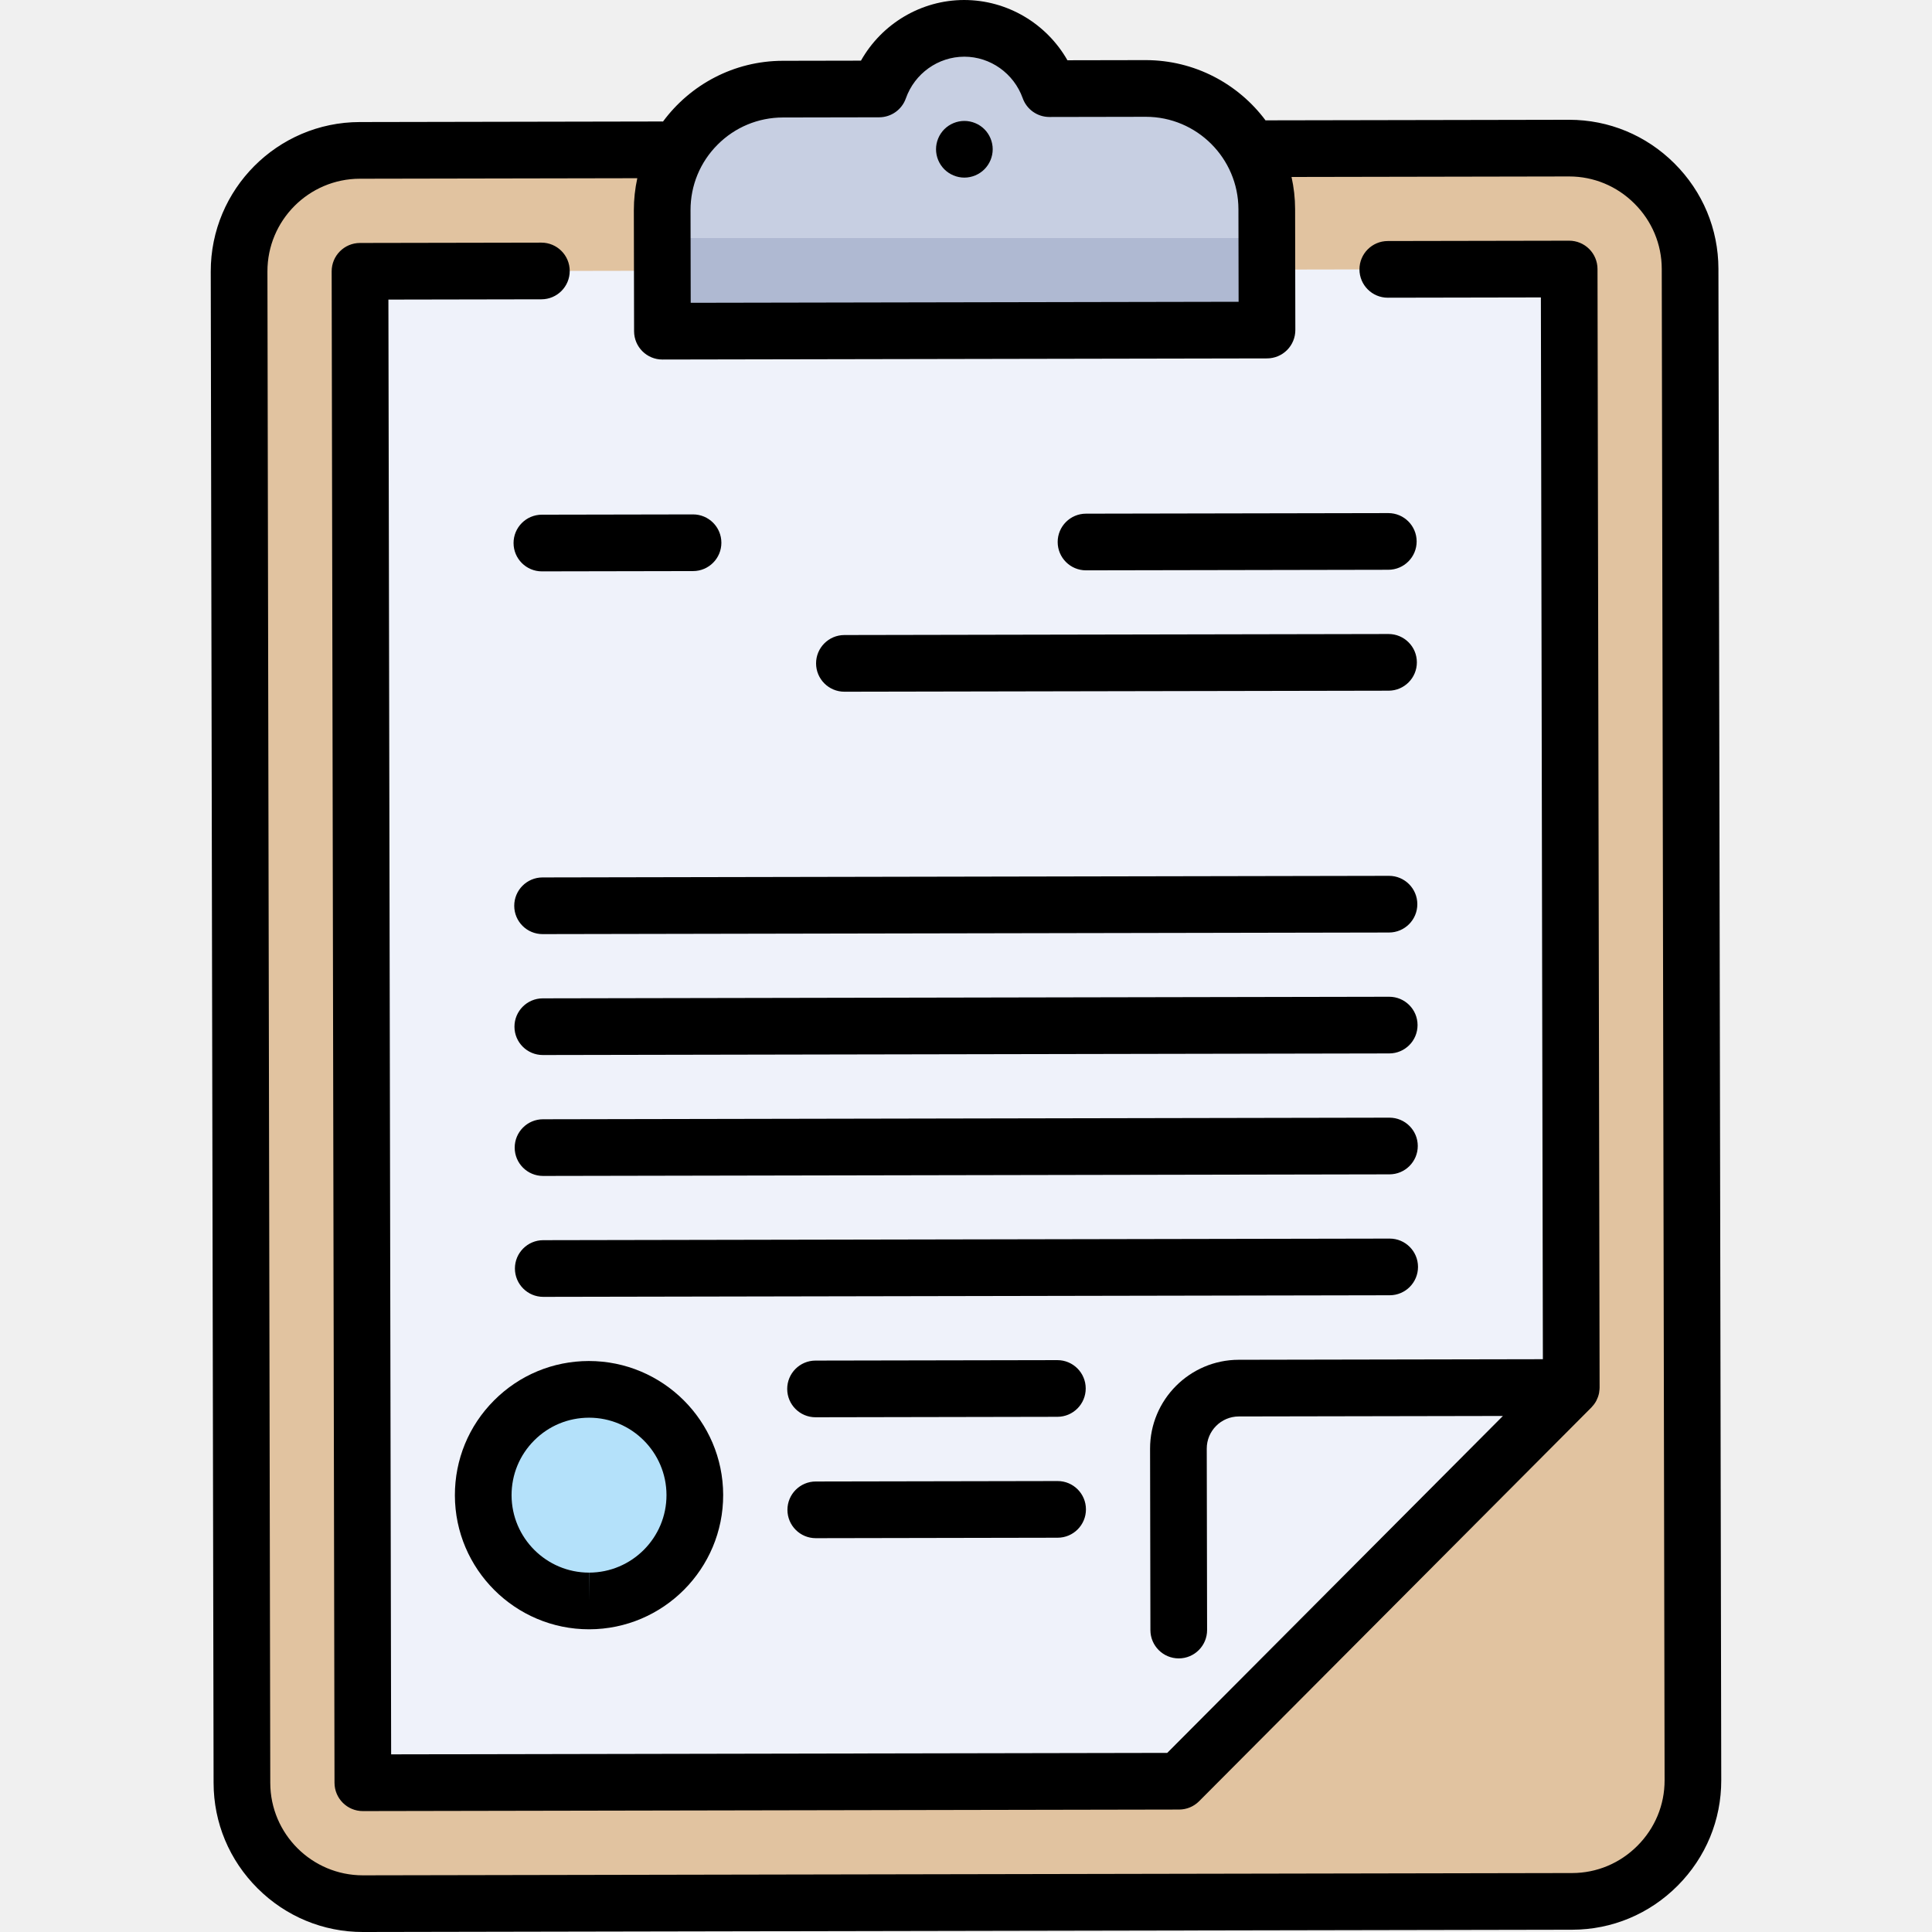
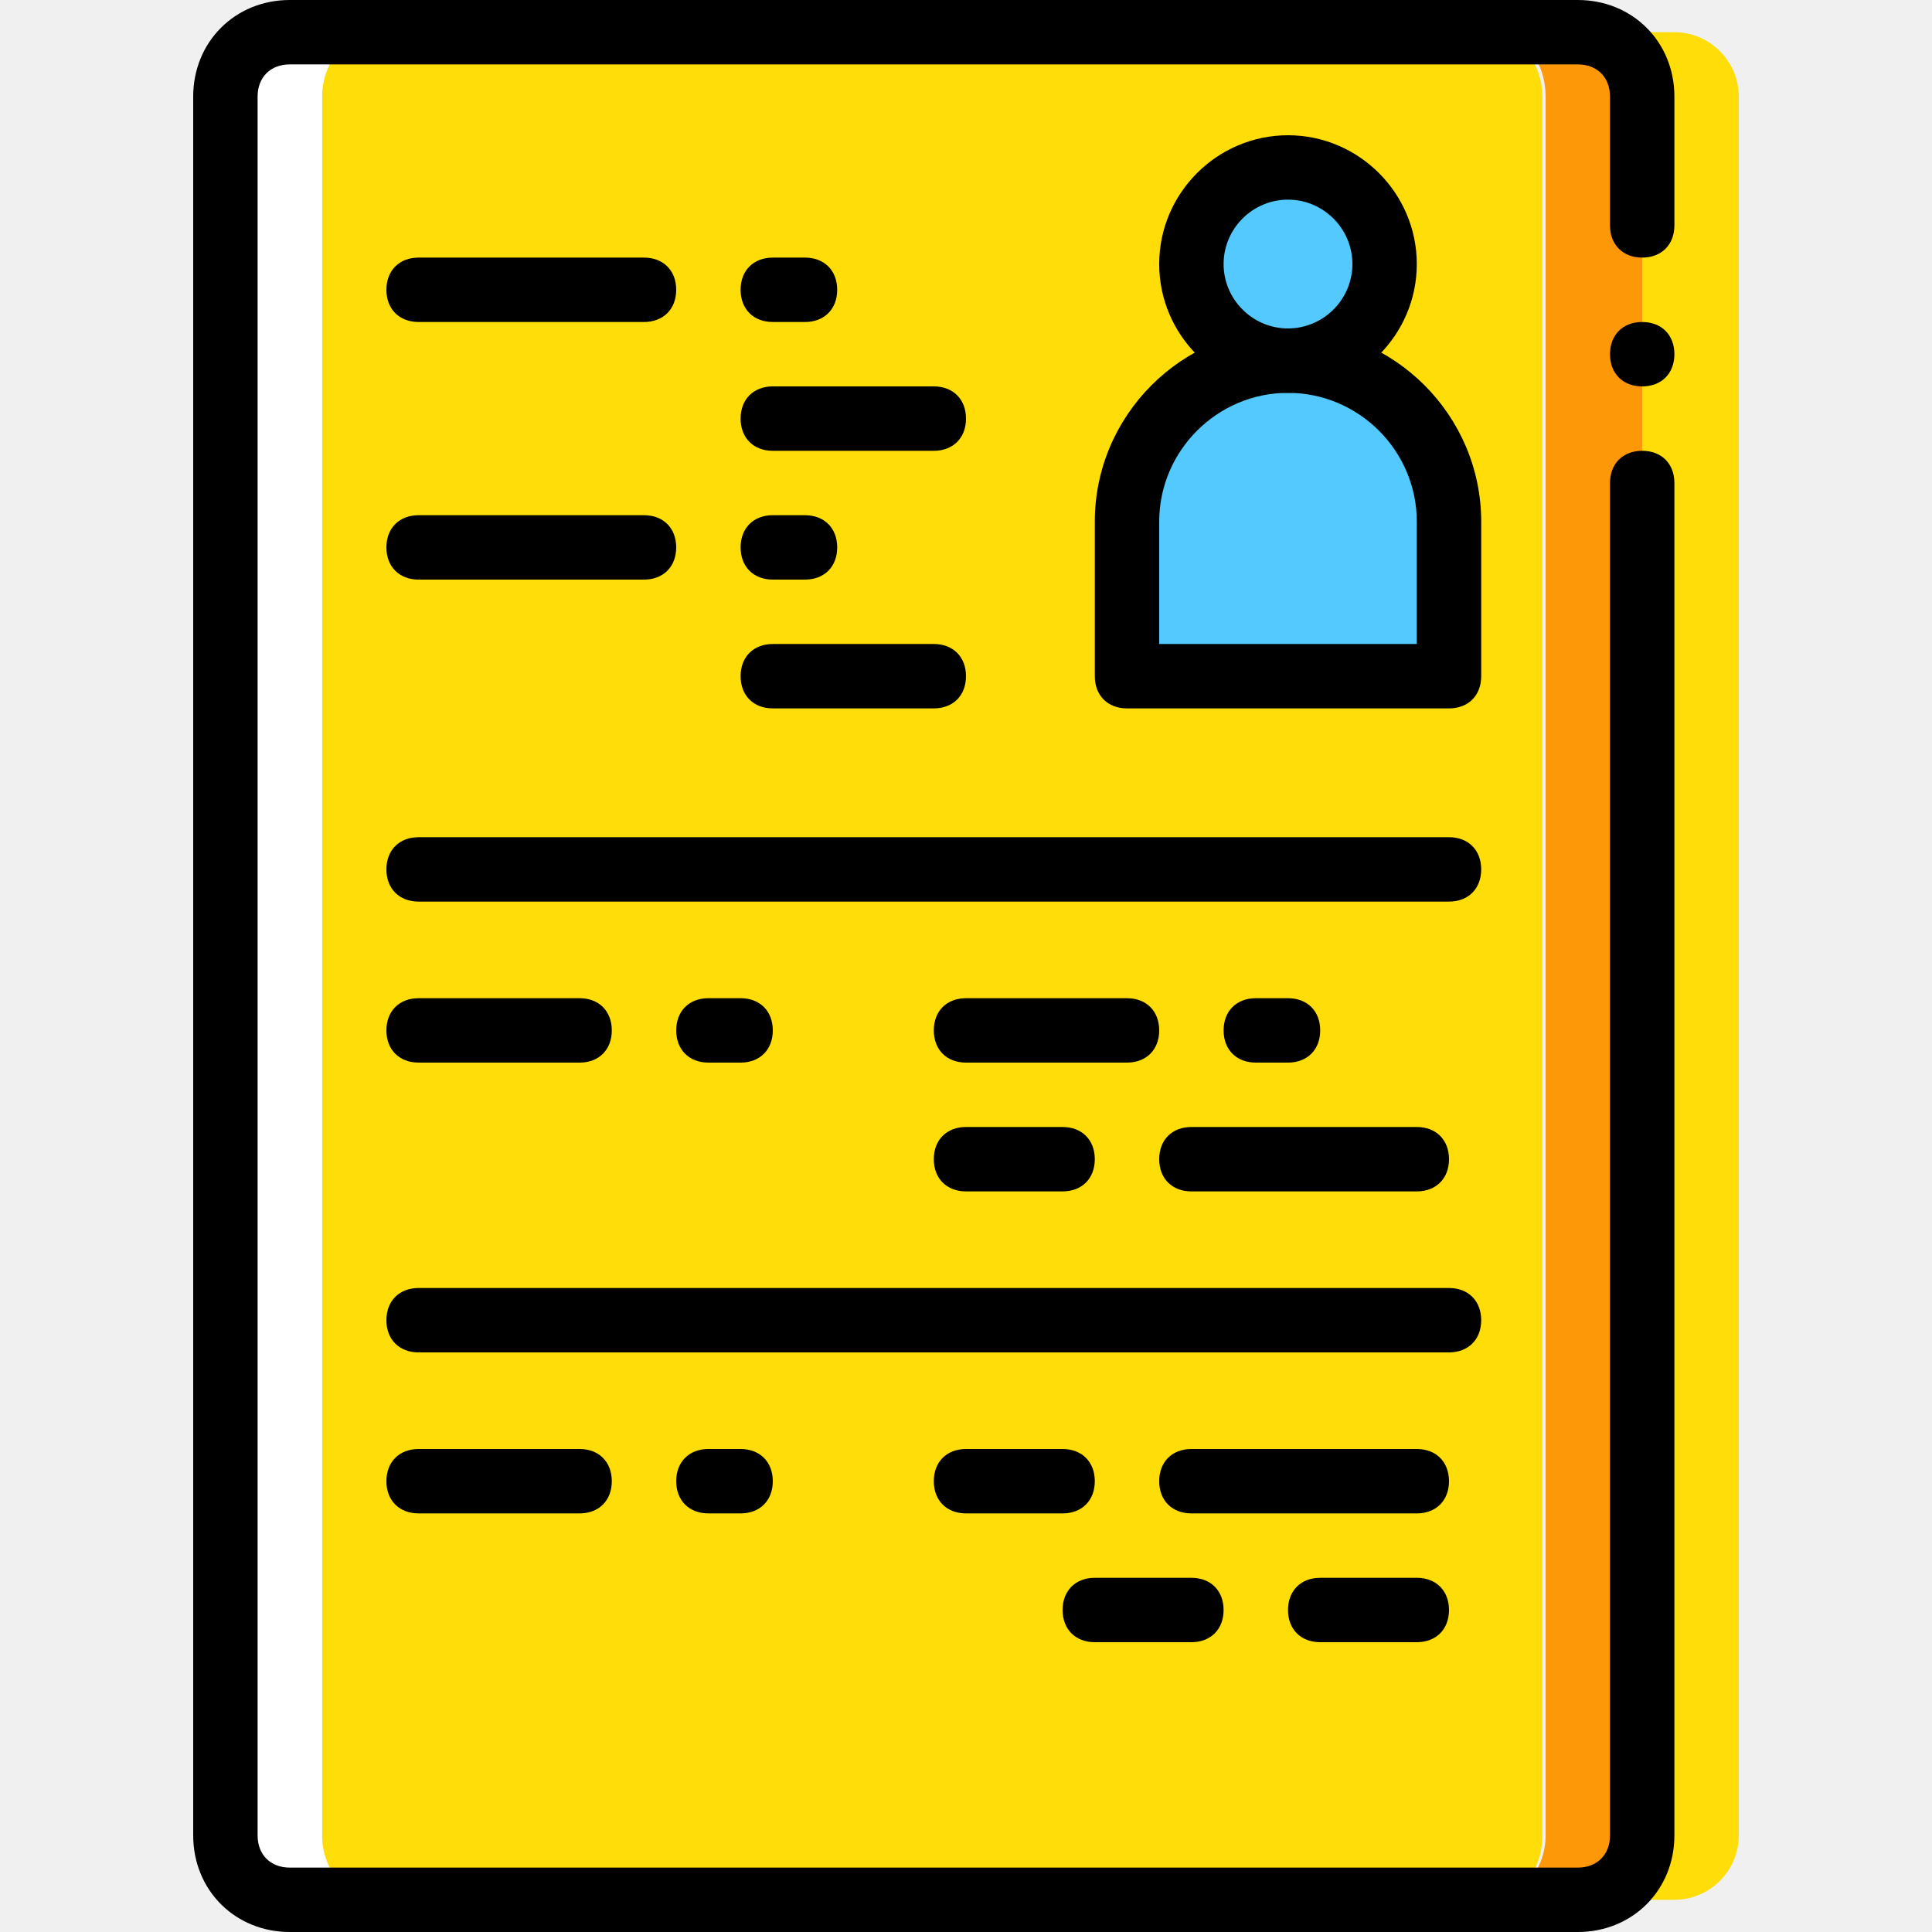
- <svg xmlns="http://www.w3.org/2000/svg" version="1.1" id="Layer_1" x="0px" y="0px" viewBox="0 0 511.999 511.999" style="enable-background:new 0 0 511.999 511.999;" xml:space="preserve">
-   <path style="fill:#E1C3A0;" d="M335.673,39.404l80.111-0.15c17.624-0.033,32.071,14.36,32.104,31.984l0.753,400.547  c0.033,17.624-14.36,32.071-31.984,32.104L96.22,504.49c-17.624,0.033-32.071-14.36-32.104-31.984L63.363,71.959  c-0.033-17.624,14.36-32.071,31.984-32.104l80.109-0.15" />
-   <polyline style="fill:#EFF2FA;" points="367.779,71.387 415.845,71.296 416.407,367.087 312.675,472.031 96.159,472.446   95.406,71.899 143.472,71.808 " />
-   <circle style="fill:#B4E1FA;" cx="156.095" cy="396.232" r="28.038" />
-   <path style="fill:#C7CFE2;" d="M303.601,23.442l-25.505,0.048c-3.329-9.307-12.143-16-22.591-15.98  c-10.449,0.02-19.238,6.745-22.531,16.064l-25.505,0.048c-17.697,0.033-32.017,14.407-31.984,32.104l0.06,32.044l160.219-0.301  l-0.03-16.022l-0.03-16.022C335.672,37.728,321.298,23.409,303.601,23.442z" />
-   <rect x="175.512" y="63.086" style="fill:#AFB9D2;" width="160.219" height="24.534" />
-   <path d="M455.399,71.222c-0.02-10.53-4.163-20.445-11.665-27.919c-7.485-7.457-17.386-11.56-27.887-11.56c-0.025,0-0.051,0-0.076,0  l-80.111,0.15c-0.092,0-0.182,0.011-0.273,0.014c-7.227-9.687-18.784-15.976-31.798-15.976l-20.709,0.039  C277.34,6.239,266.93,0,255.49,0c-11.414,0.021-21.818,6.301-27.327,16.073l-20.708,0.039c-13.008,0.024-24.555,6.36-31.749,16.095  c-0.084-0.003-0.165-0.013-0.25-0.013c-0.005,0-0.01,0-0.015,0l-80.11,0.15c-21.81,0.041-39.52,17.818-39.48,39.628l0.753,400.548  c0.02,10.529,4.163,20.445,11.665,27.919c7.485,7.456,17.385,11.56,27.887,11.56c0.025,0,0.051,0,0.076,0l320.437-0.603  c10.53-0.02,20.446-4.163,27.92-11.665c7.474-7.502,11.58-17.434,11.56-27.963L455.399,71.222z M190.149,38.351  c4.625-4.642,10.782-7.206,17.335-7.218l25.505-0.048c3.178-0.006,6.008-2.012,7.067-5.008c2.332-6.6,8.547-11.043,15.496-11.056  c6.902,0,13.122,4.42,15.474,10.998c1.068,2.988,3.899,4.982,7.072,4.982c0.004,0,0.009,0,0.014,0l25.552-0.048  c13.501,0,24.507,10.985,24.533,24.487l0.046,24.534l-145.199,0.272l-0.046-24.534C182.984,49.159,185.524,42.994,190.149,38.351z   M433.95,489.132c-4.642,4.66-10.789,7.233-17.307,7.245l-320.438,0.603c-0.016,0-0.031,0-0.047,0  c-13.506,0-24.508-10.975-24.533-24.487L70.873,71.944c-0.025-13.527,10.96-24.555,24.487-24.58l73.532-0.138  c-0.599,2.745-0.922,5.591-0.916,8.514l0.061,32.044c0.008,4.144,3.369,7.496,7.51,7.496c0.005,0,0.01,0,0.015,0l160.219-0.301  c1.992-0.004,3.9-0.798,5.306-2.21c1.406-1.411,2.193-3.323,2.19-5.315l-0.06-32.044c-0.005-2.922-0.339-5.767-0.95-8.51  l73.534-0.138c0.016,0,0.031,0,0.047,0c6.5,0,12.638,2.548,17.287,7.181c4.66,4.642,7.234,10.789,7.246,17.307l0.753,400.547  C441.143,478.315,438.593,484.471,433.95,489.132z" />
-   <path d="M423.355,71.282c-0.004-1.992-0.798-3.9-2.21-5.306c-1.408-1.402-3.314-2.19-5.3-2.19c-0.004,0-0.009,0-0.014,0  l-48.066,0.09c-4.148,0.008-7.504,3.377-7.496,7.524c0.008,4.144,3.369,7.496,7.51,7.496c0.005,0,0.01,0,0.015,0l40.555-0.076  l0.529,281.384l-80.61,0.151c-12.976,0.024-23.512,10.6-23.488,23.576l0.09,48.065c0.008,4.144,3.369,7.496,7.51,7.496  c0.005,0,0.01,0,0.015,0c4.148-0.008,7.504-3.377,7.496-7.524l-0.09-48.065c-0.009-4.693,3.802-8.519,8.496-8.528l69.989-0.131  l-88.956,89.29l-205.674,0.387l-0.725-385.526l40.555-0.076c4.148-0.008,7.504-3.377,7.496-7.524  c-0.008-4.143-3.369-7.496-7.51-7.496c-0.005,0-0.01,0-0.015,0l-48.066,0.09c-4.148,0.008-7.504,3.377-7.496,7.524l0.753,400.547  c0.008,4.143,3.369,7.496,7.51,7.496c0.005,0,0.01,0,0.015,0l216.297-0.407c0.056,0,0.11-0.007,0.165-0.009  c0.189-0.005,0.379-0.011,0.567-0.03c0.123-0.012,0.243-0.035,0.366-0.053c0.12-0.018,0.24-0.032,0.359-0.055  c0.137-0.027,0.27-0.064,0.406-0.099c0.102-0.026,0.205-0.049,0.306-0.079c0.134-0.041,0.264-0.09,0.395-0.138  c0.099-0.036,0.2-0.069,0.298-0.11c0.125-0.052,0.246-0.113,0.368-0.171c0.099-0.048,0.2-0.092,0.297-0.144  c0.122-0.065,0.237-0.139,0.355-0.21c0.092-0.056,0.185-0.108,0.275-0.168c0.136-0.091,0.265-0.191,0.396-0.291  c0.065-0.05,0.132-0.094,0.195-0.146c0.198-0.162,0.388-0.334,0.568-0.516l103.934-104.326c0.017-0.017,0.029-0.036,0.046-0.053  c0.212-0.217,0.408-0.45,0.592-0.691c0.055-0.071,0.109-0.142,0.161-0.216c0.184-0.259,0.356-0.528,0.508-0.811  c0.018-0.033,0.032-0.068,0.049-0.102c0.135-0.262,0.252-0.535,0.356-0.813c0.025-0.068,0.051-0.134,0.074-0.202  c0.105-0.309,0.195-0.625,0.26-0.95c0.004-0.018,0.005-0.037,0.008-0.056c0.056-0.295,0.09-0.598,0.111-0.904  c0.006-0.09,0.01-0.179,0.013-0.269c0.003-0.083,0.012-0.165,0.012-0.248L423.355,71.282z" />
-   <path d="M255.566,47.069c1.973,0,3.915-0.811,5.307-2.203c1.402-1.402,2.203-3.335,2.203-5.317c0-1.973-0.801-3.905-2.203-5.307  c-1.392-1.392-3.335-2.193-5.307-2.193s-3.915,0.801-5.307,2.193c-1.402,1.402-2.203,3.335-2.203,5.307  c0,1.983,0.801,3.915,2.203,5.317C251.651,46.258,253.584,47.069,255.566,47.069z" />
-   <path d="M287.805,151.146c0.005,0,0.01,0,0.015,0l80.11-0.15c4.148-0.008,7.504-3.377,7.496-7.524  c-0.008-4.144-3.369-7.496-7.51-7.496c-0.005,0-0.01,0-0.015,0l-80.11,0.15c-4.148,0.008-7.504,3.377-7.496,7.524  C280.302,147.793,283.663,151.146,287.805,151.146z" />
-   <path d="M223.777,183.311c0.005,0,0.01,0,0.015,0l144.197-0.271c4.148-0.008,7.504-3.377,7.496-7.524  c-0.008-4.144-3.369-7.496-7.51-7.496c-0.005,0-0.01,0-0.015,0l-144.197,0.271c-4.148,0.008-7.504,3.377-7.496,7.524  C216.275,179.957,219.636,183.311,223.777,183.311z" />
-   <path d="M368.095,232.106c-0.005,0-0.01,0-0.015,0l-224.307,0.422c-4.148,0.008-7.504,3.377-7.496,7.524  c0.008,4.144,3.369,7.496,7.51,7.496c0.005,0,0.01,0,0.015,0l224.307-0.422c4.148-0.008,7.504-3.377,7.496-7.524  C375.598,235.459,372.237,232.106,368.095,232.106z" />
-   <path d="M368.155,264.15c-0.005,0-0.01,0-0.015,0l-224.307,0.422c-4.148,0.008-7.504,3.377-7.496,7.524  c0.008,4.144,3.369,7.496,7.51,7.496c0.005,0,0.01,0,0.015,0l224.307-0.422c4.148-0.008,7.504-3.377,7.496-7.524  C375.658,267.503,372.297,264.15,368.155,264.15z" />
-   <path d="M368.215,296.194c-0.005,0-0.01,0-0.015,0l-224.307,0.422c-4.148,0.008-7.504,3.377-7.496,7.524  c0.008,4.144,3.369,7.496,7.51,7.496c0.005,0,0.01,0,0.015,0l224.307-0.422c4.148-0.008,7.504-3.377,7.496-7.524  C375.718,299.547,372.357,296.194,368.215,296.194z" />
-   <path d="M375.786,335.734c-0.008-4.144-3.369-7.496-7.51-7.496c-0.005,0-0.01,0-0.015,0l-224.307,0.422  c-4.148,0.008-7.504,3.377-7.496,7.524c0.008,4.144,3.369,7.496,7.51,7.496c0.005,0,0.01,0,0.015,0l224.307-0.422  C372.438,343.25,375.794,339.882,375.786,335.734z" />
-   <path d="M216.142,375.589l64.088-0.121c4.148-0.008,7.504-3.377,7.496-7.524c-0.008-4.143-3.369-7.496-7.51-7.496  c-0.005,0-0.01,0-0.015,0l-64.088,0.121c-4.148,0.008-7.504,3.377-7.496,7.524c0.008,4.143,3.369,7.496,7.51,7.496  C216.133,375.589,216.138,375.589,216.142,375.589z" />
-   <path d="M216.188,407.632c0.005,0,0.01,0,0.015,0l64.088-0.121c4.148-0.008,7.504-3.377,7.496-7.524  c-0.008-4.143-3.369-7.496-7.51-7.496c-0.005,0-0.01,0-0.015,0l-64.088,0.121c-4.148,0.008-7.504,3.377-7.496,7.524  C208.685,404.279,212.047,407.632,216.188,407.632z" />
-   <path d="M136.097,143.922c0.008,4.144,3.369,7.496,7.51,7.496c0.005,0,0.01,0,0.015,0l40.055-0.075  c4.148-0.008,7.504-3.377,7.496-7.524c-0.008-4.144-3.369-7.496-7.51-7.496c-0.005,0-0.01,0-0.015,0l-40.055,0.075  C139.446,136.404,136.09,139.774,136.097,143.922z" />
-   <path d="M130.915,371.139c-6.701,6.726-10.382,15.66-10.365,25.156c0.037,19.565,15.984,35.483,35.549,35.483  c0.005,0,0.063,0,0.067,0c19.602-0.037,35.519-16.014,35.482-35.616c-0.037-19.565-15.983-35.482-35.615-35.482  C146.536,360.698,137.617,364.413,130.915,371.139z M176.627,396.191c0.021,11.319-9.171,20.545-20.489,20.567l-0.039,7.51v-7.51  c-11.297,0-20.506-9.192-20.528-20.49c-0.01-5.484,2.115-10.642,5.985-14.527c3.87-3.884,9.021-6.029,14.545-6.039  C167.398,375.702,176.605,384.892,176.627,396.191z" />
+ <svg xmlns="http://www.w3.org/2000/svg" version="1.1" id="Layer_1" x="0px" y="0px" viewBox="0 0 512 512" style="enable-background:new 0 0 512 512;" xml:space="preserve">
+   <g transform="translate(1 1)">
+     <g>
+       <path style="fill:#FFDD09;" d="M442.733,7.533h-23.04c8.533,0,14.507,7.68,14.507,17.067v460.8    c0,9.387-6.827,17.067-14.507,17.067h23.04c9.387,0,17.067-7.68,17.067-17.067V24.6C459.8,15.213,452.12,7.533,442.733,7.533" />
+       <path style="fill:#FFDD09;" d="M84.333,24.6v460.8c0,9.387,6.827,17.067,14.507,17.067h294.4c8.533,0,14.507-7.68,14.507-17.067    V24.6c0-9.387-6.827-17.067-14.507-17.067H98.84C91.16,7.533,84.333,15.213,84.333,24.6" />
+     </g>
+     <path style="fill:#FFFFFF;" d="M84.333,485.4V24.6c0-9.387,6.827-17.067,14.507-17.067H75.8c-9.387,0-17.067,7.68-17.067,17.067   v460.8c0,9.387,7.68,17.067,17.067,17.067h23.04C91.16,502.467,84.333,494.787,84.333,485.4" />
+     <path style="fill:#FD9808;" d="M417.133,7.533h-23.04c8.533,0,14.507,7.68,14.507,17.067v460.8c0,9.387-6.827,17.067-14.507,17.067   h23.04c9.387,0,17.067-7.68,17.067-17.067V24.6C434.2,15.213,426.52,7.533,417.133,7.533" />
+     <g>
+       <path style="fill:#54C9FD;" d="M383,178.2v-40.96c0-23.893-18.773-42.667-42.667-42.667c-23.893,0-42.667,18.773-42.667,42.667    v40.96H383z" />
+       <path style="fill:#54C9FD;" d="M340.333,94.573c-14.507,0-25.6-11.093-25.6-25.6s11.093-25.6,25.6-25.6    c14.507,0,25.6,11.093,25.6,25.6S354.84,94.573,340.333,94.573" />
+     </g>
+     <path d="M340.333,103.107c-18.773,0-34.133-15.36-34.133-34.133s15.36-34.133,34.133-34.133s34.133,15.36,34.133,34.133   S359.107,103.107,340.333,103.107z M340.333,51.907c-9.387,0-17.067,7.68-17.067,17.067s7.68,17.067,17.067,17.067   S357.4,78.36,357.4,68.973S349.72,51.907,340.333,51.907z" />
+     <path d="M383,186.733h-85.333c-5.12,0-8.533-3.413-8.533-8.533v-40.96c0-28.16,23.04-51.2,51.2-51.2c28.16,0,51.2,23.04,51.2,51.2   v40.96C391.533,183.32,388.12,186.733,383,186.733z M306.2,169.667h68.267V137.24c0-18.773-15.36-34.133-34.133-34.133   S306.2,118.467,306.2,137.24V169.667z" />
+     <path d="M417.133,511H75.8c-14.507,0-25.6-11.093-25.6-25.6V24.6C50.2,10.093,61.293-1,75.8-1h341.333   c14.507,0,25.6,11.093,25.6,25.6v34.133c0,5.12-3.413,8.533-8.533,8.533c-5.12,0-8.533-3.413-8.533-8.533V24.6   c0-5.12-3.413-8.533-8.533-8.533H75.8c-5.12,0-8.533,3.413-8.533,8.533v460.8c0,5.12,3.413,8.533,8.533,8.533h341.333   c5.12,0,8.533-3.413,8.533-8.533V127c0-5.12,3.413-8.533,8.533-8.533c5.12,0,8.533,3.413,8.533,8.533v358.4   C442.733,499.907,431.64,511,417.133,511z" />
+     <path d="M442.733,92.867c0-5.12-3.413-8.533-8.533-8.533c-5.12,0-8.533,3.413-8.533,8.533s3.413,8.533,8.533,8.533   C439.32,101.4,442.733,97.987,442.733,92.867" />
+     <path d="M383,237.933H109.933c-5.12,0-8.533-3.413-8.533-8.533c0-5.12,3.413-8.533,8.533-8.533H383c5.12,0,8.533,3.413,8.533,8.533   C391.533,234.52,388.12,237.933,383,237.933z" />
+     <path d="M383,357.4H109.933c-5.12,0-8.533-3.413-8.533-8.533c0-5.12,3.413-8.533,8.533-8.533H383c5.12,0,8.533,3.413,8.533,8.533   C391.533,353.987,388.12,357.4,383,357.4z" />
+     <path d="M297.667,280.6H255c-5.12,0-8.533-3.413-8.533-8.533s3.413-8.533,8.533-8.533h42.667c5.12,0,8.533,3.413,8.533,8.533   S302.787,280.6,297.667,280.6z" />
+     <path d="M340.333,280.6H331.8c-5.12,0-8.533-3.413-8.533-8.533s3.413-8.533,8.533-8.533h8.533c5.12,0,8.533,3.413,8.533,8.533   S345.453,280.6,340.333,280.6z" />
+     <path d="M280.6,314.733H255c-5.12,0-8.533-3.413-8.533-8.533s3.413-8.533,8.533-8.533h25.6c5.12,0,8.533,3.413,8.533,8.533   S285.72,314.733,280.6,314.733z" />
+     <path d="M374.467,314.733h-59.733c-5.12,0-8.533-3.413-8.533-8.533s3.413-8.533,8.533-8.533h59.733c5.12,0,8.533,3.413,8.533,8.533   S379.587,314.733,374.467,314.733z" />
+     <path d="M152.6,280.6h-42.667c-5.12,0-8.533-3.413-8.533-8.533s3.413-8.533,8.533-8.533H152.6c5.12,0,8.533,3.413,8.533,8.533   S157.72,280.6,152.6,280.6z" />
+     <path d="M195.267,280.6h-8.533c-5.12,0-8.533-3.413-8.533-8.533s3.413-8.533,8.533-8.533h8.533c5.12,0,8.533,3.413,8.533,8.533   S200.387,280.6,195.267,280.6z" />
+     <path d="M280.6,400.067H255c-5.12,0-8.533-3.413-8.533-8.533S249.88,383,255,383h25.6c5.12,0,8.533,3.413,8.533,8.533   S285.72,400.067,280.6,400.067z" />
+     <path d="M374.467,400.067h-59.733c-5.12,0-8.533-3.413-8.533-8.533s3.413-8.533,8.533-8.533h59.733c5.12,0,8.533,3.413,8.533,8.533   S379.587,400.067,374.467,400.067z" />
+     <path d="M314.733,434.2h-25.6c-5.12,0-8.533-3.413-8.533-8.533s3.413-8.533,8.533-8.533h25.6c5.12,0,8.533,3.413,8.533,8.533   S319.853,434.2,314.733,434.2z" />
+     <path d="M374.467,434.2h-25.6c-5.12,0-8.533-3.413-8.533-8.533s3.413-8.533,8.533-8.533h25.6c5.12,0,8.533,3.413,8.533,8.533   S379.587,434.2,374.467,434.2z" />
+     <path d="M152.6,400.067h-42.667c-5.12,0-8.533-3.413-8.533-8.533s3.413-8.533,8.533-8.533H152.6c5.12,0,8.533,3.413,8.533,8.533   S157.72,400.067,152.6,400.067z" />
+     <path d="M195.267,400.067h-8.533c-5.12,0-8.533-3.413-8.533-8.533s3.413-8.533,8.533-8.533h8.533c5.12,0,8.533,3.413,8.533,8.533   S200.387,400.067,195.267,400.067z" />
+     <path d="M169.667,84.333h-59.733c-5.12,0-8.533-3.413-8.533-8.533s3.413-8.533,8.533-8.533h59.733c5.12,0,8.533,3.413,8.533,8.533   C178.2,80.92,174.787,84.333,169.667,84.333z" />
+     <path d="M169.667,152.6h-59.733c-5.12,0-8.533-3.413-8.533-8.533c0-5.12,3.413-8.533,8.533-8.533h59.733   c5.12,0,8.533,3.413,8.533,8.533C178.2,149.187,174.787,152.6,169.667,152.6z" />
+     <path d="M212.333,84.333H203.8c-5.12,0-8.533-3.413-8.533-8.533s3.413-8.533,8.533-8.533h8.533c5.12,0,8.533,3.413,8.533,8.533   C220.867,80.92,217.453,84.333,212.333,84.333z" />
+     <path d="M246.467,118.467H203.8c-5.12,0-8.533-3.413-8.533-8.533s3.413-8.533,8.533-8.533h42.667c5.12,0,8.533,3.413,8.533,8.533   S251.587,118.467,246.467,118.467z" />
+     <path d="M212.333,152.6H203.8c-5.12,0-8.533-3.413-8.533-8.533c0-5.12,3.413-8.533,8.533-8.533h8.533   c5.12,0,8.533,3.413,8.533,8.533C220.867,149.187,217.453,152.6,212.333,152.6z" />
+     <path d="M246.467,186.733H203.8c-5.12,0-8.533-3.413-8.533-8.533c0-5.12,3.413-8.533,8.533-8.533h42.667   c5.12,0,8.533,3.413,8.533,8.533C255,183.32,251.587,186.733,246.467,186.733z" />
+   </g>
  <g>
</g>
  <g>
</g>
  <g>
</g>
  <g>
</g>
  <g>
</g>
  <g>
</g>
  <g>
</g>
  <g>
</g>
  <g>
</g>
  <g>
</g>
  <g>
</g>
  <g>
</g>
  <g>
</g>
  <g>
</g>
  <g>
</g>
</svg>
